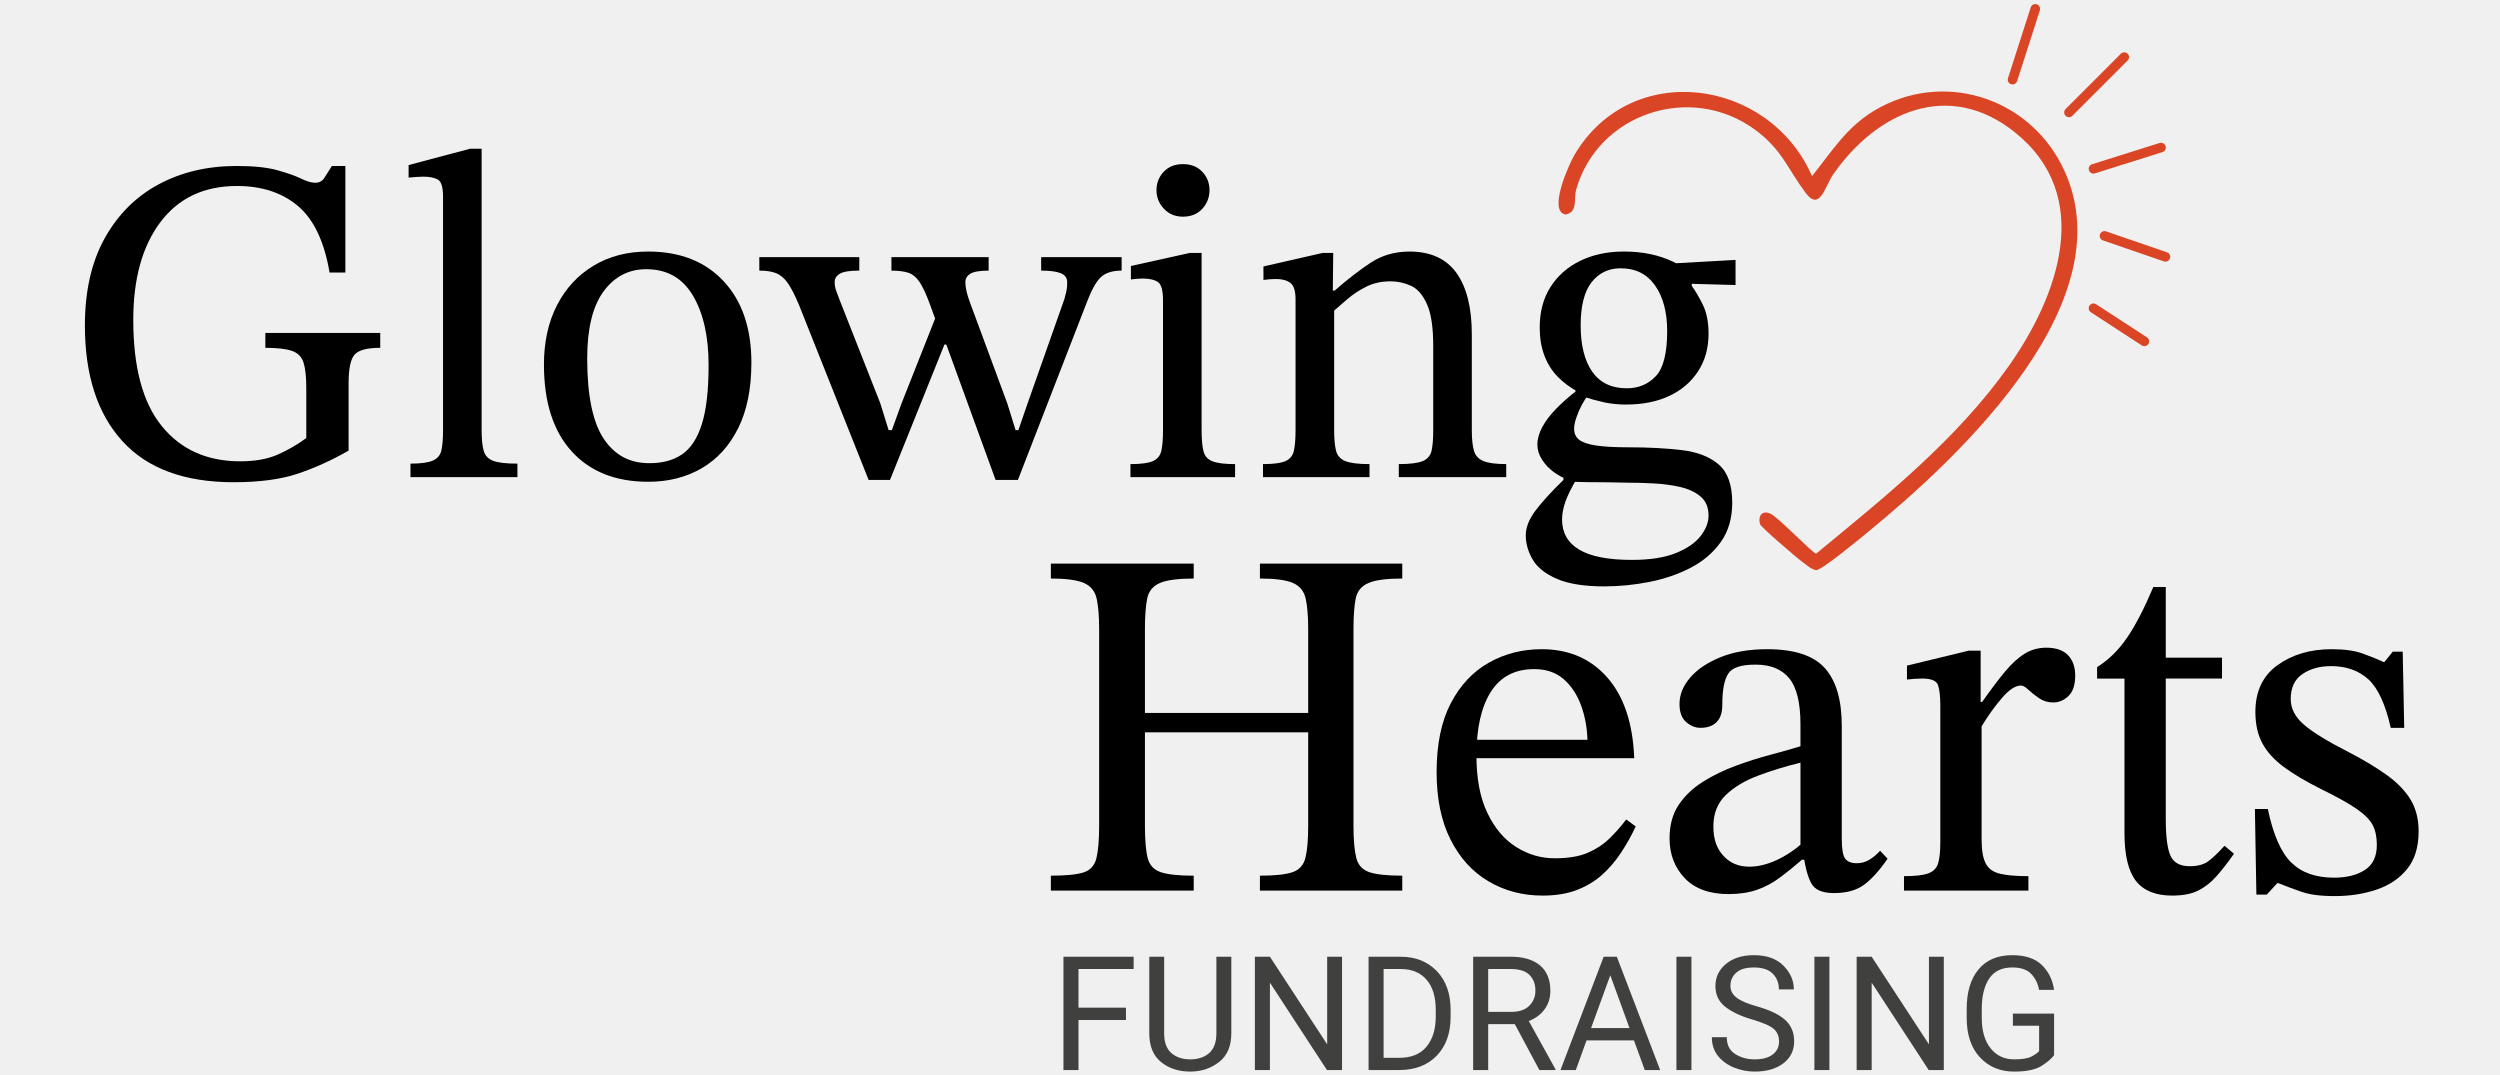
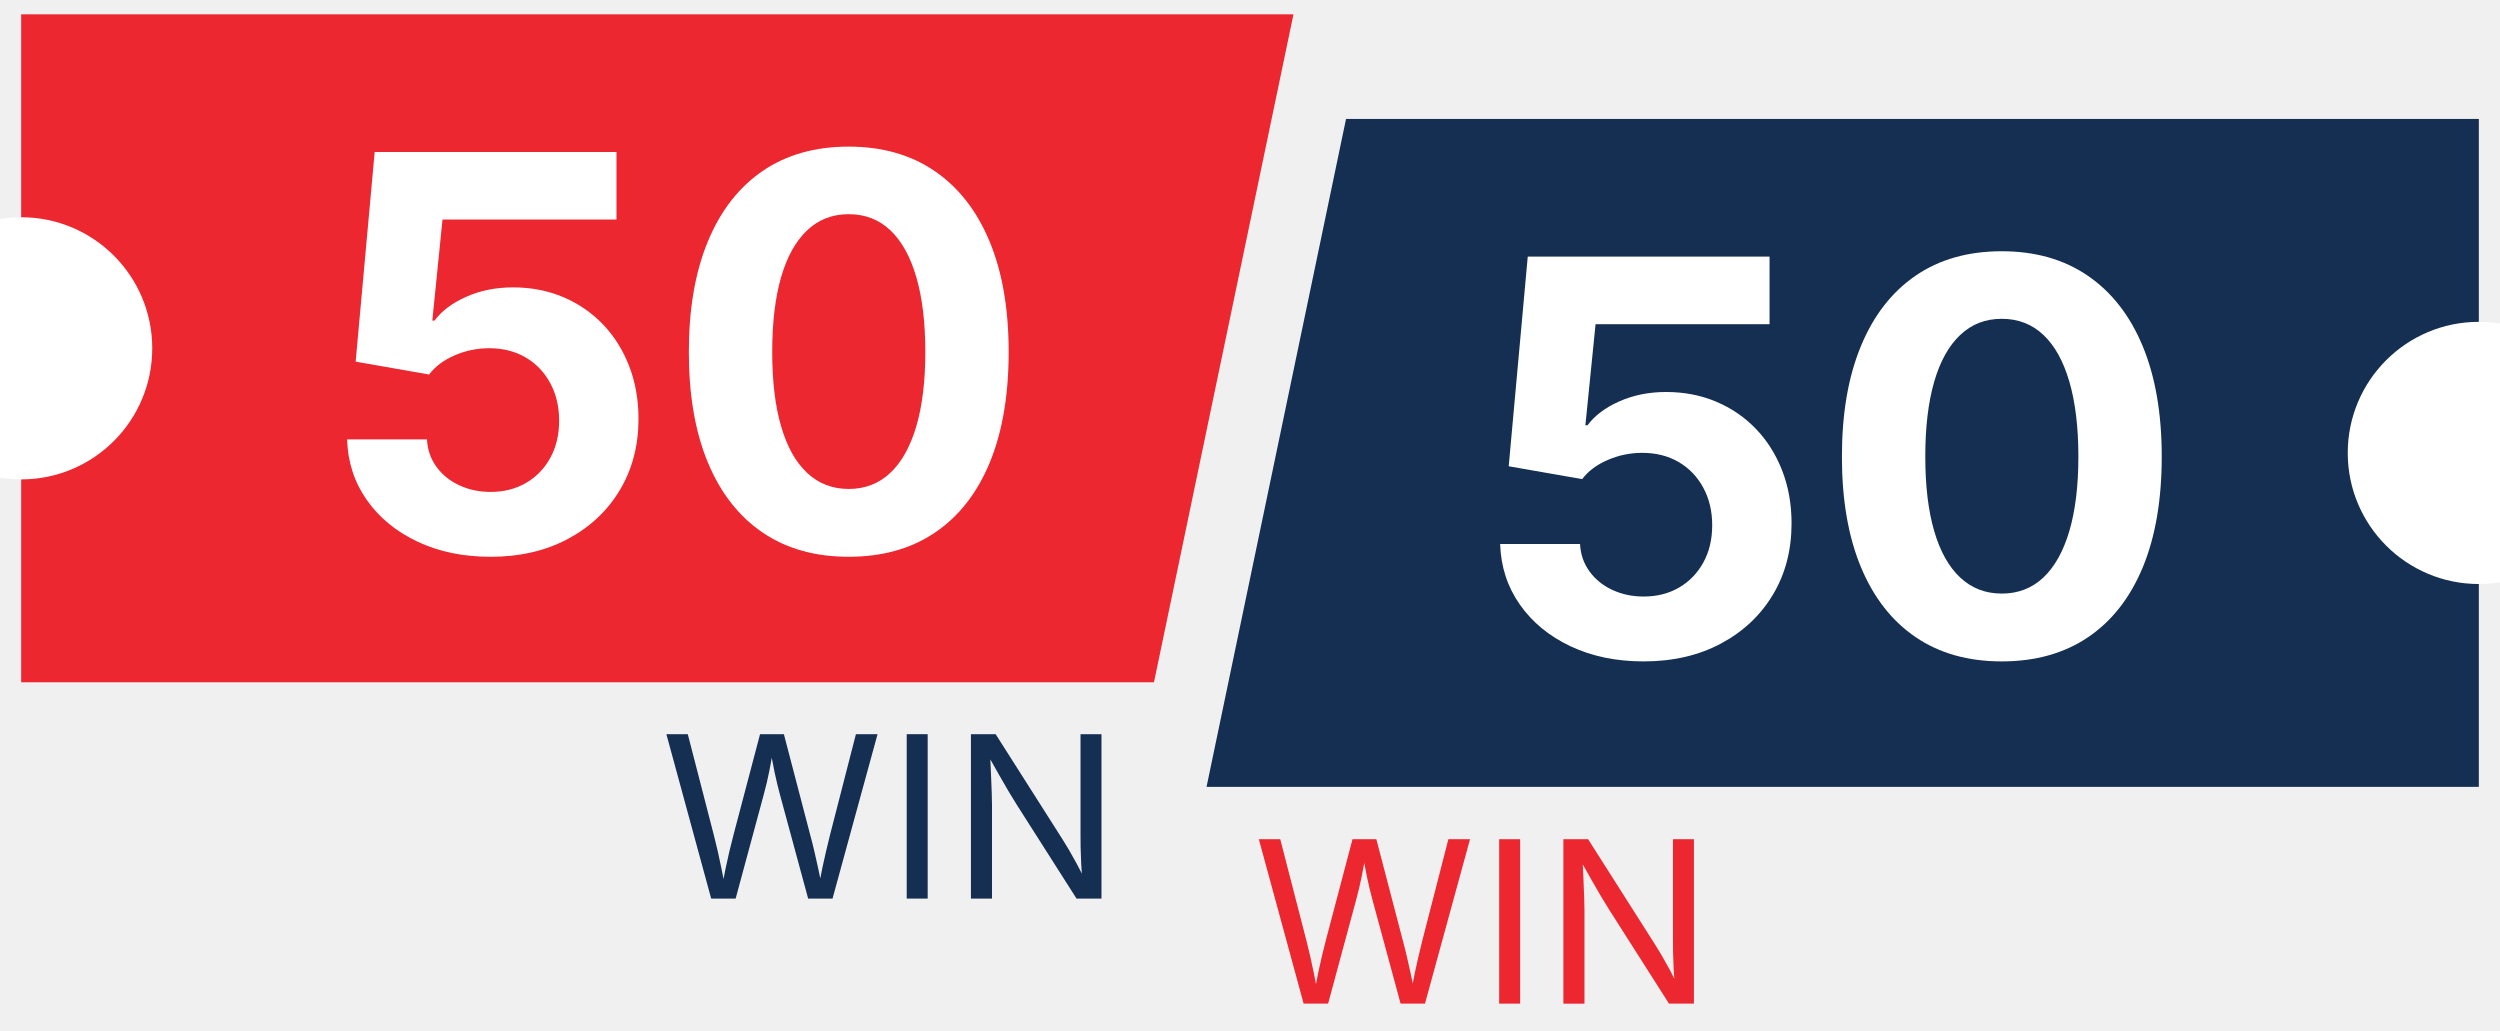
- <svg xmlns="http://www.w3.org/2000/svg" id="Layer_1" version="1.1" viewBox="0 0 1639.9 704.53">
+ <svg xmlns="http://www.w3.org/2000/svg" id="Layer_1" version="1.1" viewBox="0 0 1664 686">
  <defs>
    <style>
      .st0 {
-         fill: #40403f;
-         font-family: Roboto-Regular, Roboto;
-         font-size: 104.54px;
+         fill: #606161;
      }

-       .st0, .st1 {
-         isolation: isolate;
+       .st1 {
+         fill: #094448;
      }

      .st2 {
-         fill: #da4526;
+         fill: #e35d32;
+       }
+ 
+       .st3 {
+         fill: #ec272f;
+       }
+ 
+       .st4 {
+         fill: #0b454b;
+       }
+ 
+       .st5 {
+         fill: #fff;
+       }
+ 
+       .st6 {
+         fill: #152f52;
+       }
+ 
+       .st7 {
+         display: none;
      }
    </style>
  </defs>
-   <g>
-     <path d="M153.32,316.33c-32.34,0-56.7-9-73.07-27s-24.56-43.27-24.56-75.81c0-22.58,4.32-41.64,12.97-57.2,8.64-15.56,20.44-27.35,35.39-35.39,14.95-8.03,31.98-12.05,51.1-12.05,11.18,0,20.08.92,26.7,2.75,6.61,1.83,11.79,3.66,15.56,5.49,3.76,1.83,6.86,2.75,9.31,2.75,2.64,0,4.62-1.02,5.95-3.05,1.32-2.03,3-4.68,5.03-7.93h8.85v69.86h-10.37c-3.46-20.34-10.37-34.88-20.75-43.63-10.37-8.74-23.7-13.12-39.97-13.12-21.56,0-38.29,7.88-50.19,23.64s-17.85,37.17-17.85,64.22c0,31.12,6.25,54.36,18.76,69.71,12.51,15.36,29.64,23.03,51.41,23.03,9.56,0,17.64-1.42,24.25-4.27,6.61-2.85,12.97-6.51,19.07-10.98v-32.95c0-7.32-.61-12.86-1.83-16.63-1.22-3.76-3.77-6.3-7.63-7.63-3.87-1.32-9.66-1.98-17.39-1.98v-9.76h75.36v9.76c-8.54,0-14.14,1.48-16.78,4.42-2.65,2.95-3.97,9.21-3.97,18.76v44.24c-10.98,6.31-22.07,11.34-33.25,15.1-11.19,3.76-25.22,5.64-42.1,5.64h0Z" />
-     <path d="M339.43,312.97h-70.17v-8.85c6.71,0,11.59-.66,14.64-1.98,3.05-1.32,4.93-3.56,5.64-6.71.71-3.15,1.07-7.57,1.07-13.27v-153.15c0-6.3-1.17-10.07-3.51-11.29-2.34-1.22-5.44-1.83-9.31-1.83-2.65,0-5.9.21-9.76.61v-8.24l40.27-10.68h7.63v184.58c0,5.9.46,10.43,1.37,13.58.92,3.16,3,5.34,6.25,6.56s8.54,1.83,15.86,1.83v8.85h.02Z" />
-     <path d="M425.15,316.02c-21.36,0-38.09-6.66-50.19-19.98s-18.15-32.29-18.15-56.9c0-14.84,2.85-27.81,8.54-38.9,5.69-11.08,13.68-19.73,23.95-25.93s22.22-9.31,35.85-9.31c20.95,0,37.47,6.51,49.58,19.53,12.1,13.02,18.15,30.81,18.15,53.39,0,17.08-2.9,31.42-8.69,43.02-5.8,11.59-13.78,20.34-23.95,26.24s-21.87,8.85-35.08,8.85h0ZM426.37,303.82c8.34,0,15.35-1.93,21.05-5.8,5.69-3.86,10.02-10.47,12.97-19.83,2.95-9.35,4.42-22.27,4.42-38.75,0-18.71-3.41-33.86-10.22-45.46-6.82-11.59-17.04-17.39-30.66-17.39-11.59,0-20.95,4.88-28.07,14.64-7.12,9.76-10.68,24.41-10.68,43.93,0,24.21,3.61,41.75,10.83,52.63,7.22,10.88,17.34,16.22,30.36,16.02h0Z" />
-     <path d="M583.8,314.8h-14.03l-45.76-115.02c-2.65-6.3-5.09-11.03-7.32-14.19-2.24-3.15-4.78-5.29-7.63-6.41-2.85-1.12-6.51-1.68-10.98-1.68v-8.85h65.59v8.85c-6.1,0-10.33.66-12.66,1.98-2.34,1.33-3.51,3.2-3.51,5.64,0,2.04.35,3.97,1.07,5.8.71,1.83,1.47,3.87,2.29,6.1l26.54,67.42,5.49,17.7h2.14l6.41-17.7,23.19-58.58,10.07,20.14h-5.19l-35.69,88.78-.02.02ZM667.7,314.8h-14.64l-33.86-93.05-4.27-8.54-4.88-13.42c-2.44-6.71-4.73-11.64-6.86-14.8-2.14-3.15-4.63-5.19-7.47-6.1-2.85-.92-6.51-1.37-10.98-1.37v-8.85h63.76v8.85c-5.7,0-9.66.66-11.9,1.98-2.24,1.33-3.36,3.2-3.36,5.64,0,1.83.25,3.81.76,5.95s1.17,4.32,1.98,6.56l24.71,66.81,5.49,17.7h1.83l6.1-17.7,24.1-68.34c.2-.81.56-2.18,1.07-4.12.51-1.93.76-4.22.76-6.86,0-2.85-1.43-4.83-4.27-5.95-2.85-1.12-7.12-1.68-12.81-1.68v-8.85h52.78v8.85c-5.9,0-10.37,1.37-13.42,4.12s-6.1,8.08-9.15,16.02l-45.46,117.15h-.01Z" />
-     <path d="M810.17,312.97h-68.64v-8.54c6.91,0,11.85-.66,14.8-1.98s4.78-3.61,5.49-6.86c.71-3.25,1.07-7.73,1.07-13.42v-85.12c0-6.51-1.12-10.53-3.36-12.05-2.24-1.53-5.6-2.29-10.07-2.29-2.04,0-4.58.21-7.63.61v-8.85l38.44-8.54h7.93v116.24c0,5.9.41,10.48,1.22,13.73.81,3.26,2.79,5.49,5.95,6.71,3.15,1.22,8.08,1.83,14.8,1.83v8.54h0ZM776,142.13c-5.09,0-9.26-1.73-12.51-5.19-3.26-3.46-4.88-7.52-4.88-12.2s1.57-8.69,4.73-12.05c3.15-3.36,7.37-5.03,12.66-5.03s9.51,1.68,12.66,5.03c3.15,3.36,4.73,7.37,4.73,12.05s-1.58,8.75-4.73,12.2c-3.16,3.46-7.37,5.19-12.66,5.19h0Z" />
-     <path d="M898.34,312.97h-69.87v-8.54c6.91,0,11.85-.66,14.8-1.98s4.78-3.61,5.49-6.86c.71-3.25,1.07-7.73,1.07-13.42v-85.73c0-5.49-1.12-9.1-3.36-10.83s-5.39-2.59-9.46-2.59c-2.65,0-5.39.21-8.24.61v-8.85l38.75-8.85h7.02l-.31,28.07.92,6.41v81.76c0,5.7.4,10.17,1.22,13.42.81,3.26,2.85,5.54,6.1,6.86,3.25,1.33,8.54,1.98,15.87,1.98v8.54ZM988.04,312.97h-70.48v-8.54c7.32,0,12.56-.66,15.71-1.98,3.15-1.32,5.08-3.61,5.8-6.86.71-3.25,1.07-7.73,1.07-13.42v-55.22c0-12.2-1.37-21.36-4.12-27.46s-6.25-10.12-10.53-12.05c-4.27-1.93-8.75-2.9-13.42-2.9-5.9,0-11.19,1.17-15.86,3.51-4.68,2.34-8.9,5.14-12.66,8.39-3.77,3.26-7.27,6.31-10.53,9.15l-2.14-14.95h4.58c8.34-7.32,16.22-13.42,23.64-18.31,7.42-4.88,15.91-7.32,25.47-7.32,13.83,0,24.1,4.68,30.81,14.03,6.71,9.36,10.07,22.78,10.07,40.27v62.85c0,5.7.46,10.17,1.37,13.42.92,3.26,3,5.54,6.25,6.86,3.25,1.33,8.24,1.98,14.95,1.98v8.54h.02Z" />
-     <path d="M1052.72,384.67c-13.22,0-23.64-1.63-31.27-4.88-7.63-3.26-12.97-7.47-16.02-12.66s-4.58-10.53-4.58-16.02c0-5.09,2.08-10.43,6.25-16.02,4.17-5.6,10.32-12.36,18.46-20.29v-3.36l9.15,1.83c-3.87,6.51-6.51,11.85-7.93,16.02-1.42,4.17-2.14,7.98-2.14,11.44,0,8.74,3.76,15.35,11.29,19.83,7.52,4.47,19.01,6.71,34.47,6.71,12,0,21.71-1.53,29.14-4.58,7.42-3.05,12.81-6.82,16.17-11.29,3.36-4.48,5.03-8.85,5.03-13.12,0-5.49-1.78-9.72-5.34-12.66-3.56-2.95-8.08-5.03-13.58-6.25-5.49-1.22-11.29-1.98-17.39-2.29s-11.7-.46-16.78-.46c-9.15-.21-16.07-.31-20.75-.31s-8.04-.05-10.07-.15c-2.04-.1-3.87-.15-5.49-.15l-3.05-1.53c-3.05-1.02-6.1-2.64-9.15-4.88s-5.6-4.93-7.63-8.08c-2.04-3.15-3.05-6.45-3.05-9.92,0-3.66,1.07-7.47,3.2-11.44,2.14-3.97,5.13-7.93,9-11.9,3.86-3.97,8.13-7.78,12.81-11.44v-2.75l7.93,5.8c-1.02,1.02-2.24,2.85-3.66,5.49-1.43,2.65-2.65,5.44-3.66,8.39-1.02,2.95-1.53,5.44-1.53,7.47,0,3.05,1.07,5.44,3.2,7.17,2.14,1.73,5.8,3,10.98,3.81,5.19.82,12.46,1.22,21.81,1.22,12.81,0,24.35.61,34.63,1.83,10.27,1.22,18.35,4.38,24.25,9.46,5.9,5.09,8.85,13.42,8.85,25.02,0,10.17-2.49,18.76-7.47,25.78-4.99,7.02-11.59,12.66-19.83,16.93s-17.29,7.37-27.15,9.3c-9.87,1.93-19.58,2.9-29.14,2.9l.04.03ZM1066.75,265.38c-5.29,0-10.22-.51-14.8-1.53-4.58-1.02-9-2.24-13.27-3.66l-3.36-3.05c-5.29-2.85-9.82-6.2-13.58-10.07-3.77-3.86-6.67-8.49-8.7-13.88-2.04-5.39-3.05-11.54-3.05-18.46,0-10.17,2.34-18.96,7.02-26.39,4.68-7.42,11.18-13.17,19.53-17.24,8.34-4.07,17.9-6.1,28.68-6.1,6.1,0,11.85.56,17.24,1.68s10.42,2.8,15.1,5.03c4.68,2.24,8.74,4.88,12.2,7.93v7.93c2.24,3.05,4.62,7.12,7.17,12.2,2.54,5.09,3.81,11.49,3.81,19.22,0,9.36-2.29,17.54-6.86,24.56s-10.88,12.41-18.92,16.17c-8.04,3.77-17.44,5.64-28.22,5.64v.02ZM1067.06,254.7c7.73,0,14.08-2.64,19.07-7.93,4.98-5.29,7.47-15.15,7.47-29.59,0-12.4-2.65-22.37-7.93-29.9-5.29-7.52-12.81-11.29-22.58-11.29-7.93,0-14.29,3.05-19.07,9.15-4.78,6.1-7.17,15.56-7.17,28.37s2.54,23.14,7.63,30.36c5.08,7.22,12.61,10.83,22.58,10.83h0ZM1138.45,170.5v16.47l-32.95-.92-10.68-13.12,43.63-2.44h0Z" />
+   <g class="st7">
+     <g>
+       <path class="st4" d="M-3721.68,302.85c1.48,3.98,3.53,7.83,6.16,11.52,2.63,3.7,5.91,7.04,9.86,10.03s8.71,5.34,14.3,7.04c5.58,1.71,12.16,2.56,19.72,2.56,15.28,0,27.15-4.23,35.61-12.7,8.46-8.46,12.61-19.45,12.45-32.97-.17-12.94-4.23-23.12-12.2-30.52-7.97-7.4-18.85-11.1-32.66-11.1-8.87,0-16.51,1.35-22.92,4.05-6.41,2.7-11.63,5.84-15.65,9.39-4.03,3.56-6.86,6.83-8.5,9.82l-60.88-19.21,28.84-150.24h182.88v55.49h-121.02l-10.11,53.14c.82-.99,3.41-2.56,7.76-4.7,4.35-2.13,10.11-4.09,17.25-5.87,7.15-1.78,15.24-2.67,24.28-2.67,16.1,0,31.55,3.06,46.34,9.18,14.79,6.12,26.95,15.72,36.48,28.81,9.53,13.09,14.3,30.02,14.3,50.79s-5.14,38.88-15.4,54.31c-10.27,15.44-24.36,27.35-42.27,35.75-17.91,8.39-38.45,12.59-61.62,12.59-17.58,0-32.99-1.81-46.21-5.44-13.23-3.63-24.52-8.43-33.89-14.4-9.37-5.98-16.97-12.48-22.8-19.53-5.83-7.04-10.23-13.98-13.19-20.81l63.1-24.33Z" />
+       <path class="st4" d="M-3197.37,302.85c1.48,3.98,3.53,7.83,6.16,11.52,2.63,3.7,5.91,7.04,9.86,10.03,3.94,2.99,8.71,5.34,14.3,7.04,5.58,1.71,12.16,2.56,19.72,2.56,15.28,0,27.15-4.23,35.61-12.7,8.46-8.46,12.61-19.45,12.45-32.97-.17-12.94-4.23-23.12-12.2-30.52-7.97-7.4-18.85-11.1-32.66-11.1-8.87,0-16.51,1.35-22.92,4.05-6.41,2.7-11.63,5.84-15.65,9.39-4.03,3.56-6.86,6.83-8.5,9.82l-60.88-19.21,28.84-150.24h182.88v55.49h-121.02l-10.11,53.14c.82-.99,3.41-2.56,7.76-4.7,4.35-2.13,10.11-4.09,17.25-5.87,7.15-1.78,15.24-2.67,24.28-2.67,16.1,0,31.55,3.06,46.34,9.18,14.79,6.12,26.95,15.72,36.48,28.81,9.53,13.09,14.29,30.02,14.29,50.79s-5.14,38.88-15.4,54.31c-10.27,15.44-24.36,27.35-42.27,35.75-17.91,8.39-38.45,12.59-61.62,12.59-17.58,0-32.99-1.81-46.21-5.44-13.23-3.63-24.52-8.43-33.89-14.4-9.37-5.98-16.97-12.48-22.8-19.53-5.83-7.04-10.23-13.98-13.19-20.81l63.1-24.33Z" />
+       <path class="st4" d="M-2997.32,244.15c0-24.04,3.2-45.04,9.59-63,6.39-17.96,15.13-32.92,26.23-44.87,11.09-11.95,23.73-20.89,37.91-26.84,14.18-5.94,29.05-8.91,44.63-8.91s30.45,2.97,44.63,8.91c14.18,5.94,26.78,14.89,37.8,26.84,11.02,11.95,19.69,26.91,26.01,44.87,6.32,17.96,9.48,38.97,9.48,63,0,25.58-3.16,47.46-9.48,65.63-6.32,18.17-14.99,32.95-26.01,44.34-11.02,11.39-23.62,19.78-37.8,25.16-14.18,5.38-29.06,8.07-44.63,8.07s-30.45-2.69-44.63-8.07c-14.18-5.38-26.82-13.77-37.91-25.16-11.09-11.39-19.83-26.17-26.23-44.34-6.39-18.17-9.59-40.05-9.59-65.63ZM-2931.2,244.15c0,19.99,2.13,36.48,6.39,49.48,4.26,13,10.28,22.68,18.07,29.04,7.79,6.36,17.04,9.54,27.77,9.54s19.95-3.18,27.66-9.54c7.71-6.36,13.66-16.07,17.85-29.14,4.19-13.07,6.28-29.53,6.28-49.38,0-18.73-2.09-34.66-6.28-47.8-4.19-13.14-10.14-23.2-17.85-30.19-7.71-6.99-16.94-10.48-27.66-10.48s-19.98,3.5-27.77,10.48c-7.79,6.99-13.81,17.05-18.07,30.19-4.26,13.14-6.39,29.07-6.39,47.8Z" />
+       <g>
+         <polygon class="st1" points="-3494.92 387.35 -3417.48 387.35 -3417.04 387.35 -3417.04 358.05 -3494.92 358.05 -3494.92 387.35" />
+         <path class="st1" d="M-3480.68,339.95v9.91h51.18v-34.91c0-2.59-.89-4.74-2.23-6.9l-39.61-48.7-.45-.43c-.45,0-.89.43-2.23,1.29l-9.79,7.33c-1.34.86-2.23,2.15-2.23,3.45,0,.43,0,1.29.45,1.72l14.69,17.24c1.78,1.72,1.34,4.31-.45,6.03-1.78,1.72-4.45,1.29-6.23-.43l-26.26-29.31c-.45-.86-.89-2.15-.89-3.02v-56.02c0-4.31-4.01-8.19-8.46-8.19s-8.46,3.88-8.46,8.19v68.95c0,.86.45,2.15.89,3.02l35.61,47.41c2.67,3.88,4.45,8.62,4.45,13.36Z" />
+         <rect class="st1" x="-3389.67" y="358.05" width="77.44" height="29.31" />
+         <path class="st1" d="M-3293.98,199.03c-4.45,0-8.46,3.88-8.46,8.19v56.02c0,1.29,0,2.15-.89,3.02l-26.26,29.31c-1.78,1.72-4.45,2.15-6.23.43s-2.23-4.31-.45-6.03l14.69-17.24c.45-.43.45-1.29.45-1.72-.45-1.29-1.34-2.59-2.23-3.45l-9.79-7.33c-1.34-.86-1.78-1.29-2.23-1.29l-40.06,49.13c-1.34,2.15-2.23,4.31-2.23,6.9v34.91h51.18v-9.91c0-4.74,1.33-9.48,4.01-13.36l36.05-47.84c.45-.43.89-1.72.89-2.59h0v-68.95c0-4.31-4.01-8.19-8.46-8.19Z" />
+       </g>
+       <path class="st2" d="M-3403.37,140.27c6.5-7.5,12.32-14.97,19.15-21.61,8.75-8.51,19.09-14.2,31.16-16.87,27.27-6.02,50.07,10.9,52.22,38.5,1.28,16.44-3.88,31.14-12.29,45.01-11.24,18.52-25.32,35.11-38.37,52.39-16.97,22.48-34.17,44.8-51.25,67.16-1.87.16-2.41-1.29-3.17-2.29-26.49-34.8-53.06-69.55-79.37-104.48-10.16-13.48-18.26-27.99-20.53-44.93-1.27-9.47-.26-18.68,3.33-27.55,8.04-19.85,27.94-29.04,50.34-23.44,13.73,3.44,24.83,10.8,33.96,21.13,4.83,5.46,9.58,10.98,14.82,16.98Z" />
+     </g>
+   </g>
+   <g class="st7">
+     <path class="st0" d="M426.31,566.96v-72.03h43.89v8.12h-34.71v23.49h32.34v8.12h-32.34v24.17h35.14v8.12h-44.33Z" />
+     <path class="st0" d="M507.67,566.96l-26.49-72.03h9.67l15.23,42.73c.87,2.45,1.96,5.72,3.26,9.81,1.3,4.09,2.83,9.14,4.57,15.13h-1.79c1.74-6.16,3.25-11.24,4.54-15.25,1.29-4.01,2.35-7.24,3.19-9.69l14.84-42.73h9.77l-26.2,72.03h-10.59Z" />
+     <path class="st0" d="M557.22,566.96v-72.03h43.89v8.12h-34.71v23.49h32.34v8.12h-32.34v24.17h35.14v8.12h-44.33Z" />
+     <path class="st0" d="M618.27,566.96v-72.03h24.65c5.61,0,10.22.96,13.85,2.88,3.62,1.92,6.32,4.55,8.07,7.9,1.76,3.35,2.63,7.17,2.63,11.46s-.88,8.07-2.63,11.36c-1.76,3.29-4.44,5.86-8.05,7.71-3.61,1.85-8.22,2.78-13.83,2.78h-19.58v-8.17h19.14c3.8,0,6.86-.56,9.16-1.67,2.3-1.11,3.99-2.69,5.05-4.74,1.06-2.05,1.6-4.47,1.6-7.28s-.53-5.36-1.6-7.47c-1.06-2.11-2.76-3.75-5.08-4.93-2.32-1.18-5.4-1.76-9.23-1.76h-14.99v63.95h-9.18ZM659.65,566.96l-17.4-32.44h10.34l17.69,32.44h-10.63Z" />
+     <path class="st0" d="M701.46,566.96v-29.49l-26.49-42.54h10.63l14.26,23.25c1.61,2.61,3.04,5.1,4.28,7.47,1.24,2.37,2.52,5.36,3.84,8.97h-3.67c1.32-3.67,2.61-6.71,3.87-9.11,1.26-2.4,2.64-4.84,4.16-7.32l14.21-23.25h10.59l-26.49,42.54v29.49h-9.18Z" />
+     <path class="st0" d="M775.76,567.93c-6.16,0-11.64-1.49-16.46-4.47-4.82-2.98-8.61-7.23-11.38-12.76-2.77-5.53-4.16-12.09-4.16-19.7s1.38-14.22,4.16-19.75c2.77-5.53,6.57-9.79,11.38-12.79,4.82-3,10.3-4.5,16.46-4.5s11.63,1.5,16.44,4.5c4.8,3,8.58,7.26,11.34,12.79,2.75,5.53,4.13,12.11,4.13,19.75s-1.38,14.17-4.13,19.7c-2.76,5.53-6.53,9.78-11.34,12.76-4.8,2.98-10.28,4.47-16.44,4.47ZM775.76,559.42c4.29,0,8.16-1.09,11.63-3.26,3.46-2.18,6.22-5.38,8.27-9.62,2.05-4.24,3.07-9.42,3.07-15.54s-1.02-11.4-3.07-15.64c-2.05-4.24-4.8-7.44-8.27-9.62-3.46-2.17-7.34-3.26-11.63-3.26s-8.22,1.1-11.7,3.29c-3.48,2.19-6.24,5.41-8.29,9.64-2.05,4.24-3.07,9.43-3.07,15.59s1.02,11.3,3.07,15.52c2.05,4.22,4.81,7.43,8.29,9.62,3.48,2.19,7.38,3.29,11.7,3.29Z" />
+     <path class="st0" d="M823.81,566.96v-72.03h10.83l29.29,46.07c.77,1.19,1.71,2.72,2.8,4.59,1.09,1.87,2.28,3.98,3.55,6.33,1.27,2.35,2.52,4.87,3.75,7.54h-1.3c-.29-2.77-.5-5.42-.63-7.95-.13-2.53-.21-4.86-.24-6.99-.03-2.13-.05-3.93-.05-5.41v-44.18h9.18v72.03h-10.92l-26.1-40.99c-1.19-1.9-2.39-3.86-3.6-5.87-1.21-2.01-2.59-4.4-4.13-7.15-1.55-2.76-3.46-6.16-5.75-10.22h1.69c.16,3.58.31,6.88.43,9.91.13,3.03.23,5.67.31,7.93.08,2.26.12,4.03.12,5.32v41.09h-9.23Z" />
+     <path class="st0" d="M899.95,566.96v-72.03h43.89v8.12h-34.71v23.49h32.34v8.12h-32.34v24.17h35.14v8.12h-44.33Z" />
+     <path class="st0" d="M1002.28,566.96l-19.63-72.03h9.38l11.41,44.18c.61,2.35,1.19,4.75,1.74,7.18.55,2.43,1.08,4.9,1.59,7.4.52,2.5,1,5.07,1.45,7.71h-1.11c.48-2.64.98-5.21,1.5-7.71.51-2.5,1.06-4.96,1.64-7.4.58-2.43,1.18-4.83,1.79-7.18l11.65-44.18h10.44l11.55,44.18c.64,2.35,1.25,4.75,1.81,7.18.56,2.43,1.12,4.9,1.67,7.4.55,2.5,1.06,5.07,1.55,7.71h-1.26c.48-2.64.98-5.21,1.5-7.71.51-2.5,1.06-4.96,1.64-7.4.58-2.43,1.16-4.83,1.74-7.18l11.36-44.18h9.47l-19.72,72.03h-10.68l-12.38-45.63c-.81-2.96-1.58-6.2-2.32-9.69-.74-3.5-1.47-7.53-2.18-12.11h1.93c-.71,4.32-1.4,8.18-2.08,11.58-.68,3.4-1.48,6.81-2.42,10.22l-12.33,45.63h-10.73Z" />
+     <path class="st0" d="M1097.13,494.94v72.03h-9.18v-72.03h9.18Z" />
+     <path class="st0" d="M1116.08,566.96v-72.03h10.83l29.29,46.07c.77,1.19,1.71,2.72,2.8,4.59,1.09,1.87,2.28,3.98,3.55,6.33,1.27,2.35,2.52,4.87,3.75,7.54h-1.3c-.29-2.77-.5-5.42-.63-7.95-.13-2.53-.21-4.86-.24-6.99-.03-2.13-.05-3.93-.05-5.41v-44.18h9.18v72.03h-10.92l-26.1-40.99c-1.19-1.9-2.39-3.86-3.6-5.87-1.21-2.01-2.59-4.4-4.13-7.15-1.55-2.76-3.46-6.16-5.75-10.22h1.69c.16,3.58.31,6.88.43,9.91.13,3.03.23,5.67.31,7.93.08,2.26.12,4.03.12,5.32v41.09h-9.23Z" />
+     <path class="st0" d="M1215.27,568.22c-5.19,0-9.69-.84-13.51-2.51-3.82-1.67-6.81-4.02-8.97-7.03-2.16-3.01-3.38-6.53-3.67-10.56h9.43c.26,2.71,1.18,4.94,2.76,6.7,1.58,1.76,3.6,3.06,6.07,3.92,2.47.85,5.1,1.28,7.9,1.28,3.25,0,6.18-.53,8.77-1.6,2.59-1.06,4.65-2.56,6.16-4.5,1.51-1.93,2.27-4.17,2.27-6.72,0-2.32-.65-4.21-1.96-5.66-1.31-1.45-3.04-2.64-5.2-3.58-2.16-.93-4.53-1.76-7.11-2.46l-8.7-2.47c-5.8-1.64-10.31-4-13.54-7.06-3.22-3.06-4.83-6.98-4.83-11.75,0-4.06,1.09-7.61,3.29-10.66,2.19-3.05,5.16-5.41,8.89-7.08,3.74-1.67,7.93-2.51,12.57-2.51s8.93.84,12.57,2.51c3.64,1.68,6.52,3.96,8.63,6.84,2.11,2.88,3.23,6.15,3.36,9.79h-8.99c-.42-3.51-2.1-6.23-5.03-8.15-2.93-1.92-6.54-2.88-10.83-2.88-3.09,0-5.81.51-8.15,1.52-2.34,1.02-4.15,2.4-5.44,4.16-1.29,1.76-1.93,3.76-1.93,6.02,0,2.51.78,4.54,2.34,6.07,1.56,1.53,3.42,2.72,5.56,3.58,2.14.85,4.08,1.52,5.82,2.01l7.2,1.98c1.93.52,4.07,1.23,6.41,2.13,2.34.9,4.57,2.1,6.69,3.6,2.13,1.5,3.88,3.4,5.25,5.7,1.37,2.3,2.05,5.13,2.05,8.48,0,3.93-1.02,7.48-3.07,10.63-2.05,3.16-5.02,5.66-8.92,7.49-3.9,1.84-8.62,2.75-14.16,2.75Z" />
  </g>
  <g>
-     <path d="M783.02,584.2h-93.7v-9.79c9.79,0,16.92-.7,21.39-2.12,4.46-1.41,7.29-4.51,8.49-9.31,1.19-4.79,1.8-11.97,1.8-21.55v-128.64c0-8.49-.55-15.18-1.63-20.08-1.09-4.9-3.87-8.33-8.33-10.28-4.46-1.96-11.7-2.94-21.71-2.94v-9.79h93.7v9.79c-10.23,0-17.63.98-22.2,2.94s-7.35,5.39-8.33,10.28-1.47,11.59-1.47,20.08v54.85h107.09v-54.85c0-8.49-.55-15.18-1.63-20.08-1.09-4.9-3.87-8.33-8.33-10.28-4.46-1.96-11.7-2.94-21.71-2.94v-9.79h93.38v9.79c-10.23,0-17.63.98-22.2,2.94s-7.35,5.34-8.33,10.12c-.98,4.79-1.47,11.54-1.47,20.24v128.64c0,9.36.6,16.44,1.8,21.22,1.19,4.79,4.08,7.95,8.65,9.47,4.57,1.53,11.75,2.29,21.55,2.29v9.79h-93.38v-9.79c9.79,0,16.92-.76,21.39-2.29,4.46-1.52,7.29-4.68,8.49-9.47,1.19-4.79,1.79-11.86,1.79-21.22v-61.05h-107.09v61.05c0,9.58.6,16.71,1.8,21.39,1.19,4.68,4.08,7.79,8.65,9.31,4.57,1.53,11.75,2.29,21.55,2.29v9.79h-.01Z" />
-     <path d="M1011.9,587.47c-13.06,0-24.87-3.1-35.42-9.3-10.56-6.2-18.89-15.35-24.98-27.43-6.1-12.08-9.14-26.82-9.14-44.24,0-18.28,3.1-33.35,9.31-45.22,6.2-11.86,14.53-20.73,24.98-26.61,10.45-5.88,21.98-8.82,34.61-8.82,17.84,0,32.21,6.2,43.1,18.61,10.88,12.41,16.76,30.04,17.63,52.89h-106.11l-.33-12.08h75.75c-.22-8.05-1.63-15.62-4.24-22.69s-6.42-12.78-11.43-17.14c-5.01-4.35-11.43-6.53-19.26-6.53-12.63,0-22.09,4.95-28.41,14.86-6.32,9.91-9.47,23.89-9.47,41.96,0,15.02,2.39,27.54,7.18,37.55s11.1,17.47,18.94,22.37,16.21,7.35,25.14,7.35,16.16-1.19,21.71-3.59c5.55-2.39,10.28-5.5,14.2-9.31,3.92-3.81,7.62-8,11.1-12.57l6.2,4.57c-2.83,6.1-6.1,11.92-9.79,17.47-3.7,5.55-7.89,10.4-12.57,14.53-4.68,4.14-10.18,7.4-16.49,9.79-6.32,2.39-13.71,3.59-22.2,3.59h0Z" />
-     <path d="M1134.01,586.49c-12.63,0-22.26-3.48-28.89-10.45-6.64-6.96-9.96-15.67-9.96-26.12,0-8.7,2.01-16.05,6.04-22.04,4.03-5.98,9.36-11.04,16-15.18,6.64-4.13,13.82-7.62,21.55-10.45,7.72-2.83,15.29-5.22,22.69-7.18,7.4-1.96,13.93-3.81,19.59-5.55v-14.37c0-14.15-2.45-24.21-7.35-30.2-4.9-5.98-12.24-8.98-22.04-8.98s-15.34,1.96-17.96,5.88-3.92,10.77-3.92,20.57c0,5.01-1.25,8.76-3.75,11.26s-6.04,3.75-10.61,3.75c-3.26,0-6.37-1.25-9.3-3.75-2.94-2.5-4.41-6.47-4.41-11.92,0-6.09,2.34-11.86,7.02-17.3s11.31-9.9,19.92-13.39c8.6-3.48,18.77-5.22,30.53-5.22,17.84,0,30.47,4.14,37.87,12.41s11.1,20.9,11.1,37.87v74.11c0,6.75.76,11.1,2.29,13.06,1.52,1.96,4.03,2.94,7.51,2.94,3.05,0,5.82-.76,8.33-2.29,2.5-1.52,4.84-3.48,7.02-5.88l4.9,5.22c-5.44,7.84-10.61,13.55-15.51,17.14s-11.48,5.39-19.75,5.39c-7.62,0-12.57-2.17-14.86-6.53-2.29-4.35-3.97-10.55-5.06-18.61l-1.96-3.92v-56.48c-9.79,2.4-19.05,5.22-27.75,8.49-8.71,3.26-15.78,7.51-21.22,12.73s-8.16,12.08-8.16,20.57,2.17,14.48,6.53,19.26c4.35,4.79,10.01,7.18,16.98,7.18,5.66,0,11.59-1.41,17.79-4.24,6.2-2.83,12.24-6.86,18.12-12.08l2.61,11.75h-3.92c-5.01,4.36-9.85,8.28-14.53,11.75-4.68,3.48-9.69,6.15-15.02,8-5.34,1.85-11.48,2.78-18.45,2.78v.02Z" />
-     <path d="M1330.56,584.2h-81.62v-9.47c7.18,0,12.46-.6,15.83-1.8,3.37-1.19,5.55-3.37,6.53-6.53.98-3.15,1.47-7.78,1.47-13.88v-89.79c0-5.88-.49-10.29-1.47-13.22s-4.41-4.41-10.29-4.41c-3.26,0-6.64.22-10.12.65v-9.14l40.49-9.79h7.84v33.63h.98c5.66-8.05,10.66-14.69,15.02-19.92,4.35-5.22,8.65-9.14,12.9-11.75,4.24-2.61,8.98-3.92,14.2-3.92,6.31,0,11.04,1.63,14.2,4.9,3.15,3.27,4.73,7.73,4.73,13.39,0,6.1-1.47,10.56-4.41,13.39-2.94,2.83-6.26,4.24-9.96,4.24-3.48,0-6.59-.92-9.31-2.78-2.72-1.85-5.06-3.7-7.02-5.55-1.96-1.85-3.59-2.77-4.9-2.77-3.7,0-7.95,2.83-12.73,8.49-4.79,5.66-9.14,11.75-13.06,18.28v74.44c0,6.75.87,11.87,2.61,15.35s4.84,5.77,9.31,6.86c4.46,1.09,10.72,1.63,18.77,1.63v9.47h.01Z" />
-     <path d="M1459.2,554.82l6.2,5.22c-4.14,5.88-8,10.83-11.59,14.86-3.59,4.03-7.57,7.13-11.92,9.31-4.36,2.17-10.01,3.26-16.98,3.26-10.89,0-18.83-3.21-23.83-9.63-5.01-6.42-7.51-16.92-7.51-31.51v-101.21h-17.96v-7.51c7.62-4.79,14.2-11.26,19.75-19.43,5.55-8.16,11.26-19.21,17.14-33.14h8.16v46.36h36.89v13.71h-36.89v92.07c0,11.54,1.03,19.59,3.1,24.16,2.07,4.57,6.25,6.86,12.57,6.86,5.22,0,9.31-1.09,12.24-3.27,2.94-2.17,6.47-5.55,10.61-10.12h.02Z" />
-     <path d="M1480.1,586.82l-.98-56.16h8.49c3.48,16.76,8.6,28.46,15.34,35.1,6.74,6.64,16.11,9.96,28.08,9.96,8.27,0,15.02-1.68,20.24-5.06,5.22-3.37,7.84-8.87,7.84-16.49,0-5.22-.93-9.58-2.78-13.06s-5.39-7.02-10.61-10.61-12.95-7.89-23.18-12.9c-10.01-5-18.18-9.85-24.49-14.53-6.32-4.68-10.99-9.85-14.04-15.51-3.05-5.66-4.57-12.51-4.57-20.57,0-13.49,4.84-23.72,14.53-30.69,9.68-6.96,21.49-10.45,35.42-10.45,8.27,0,15.02.93,20.24,2.78s9.9,3.75,14.04,5.71h.33l5.55-6.86h6.53l.98,49.95h-8.82c-3.48-15.45-8.38-26.06-14.69-31.83-6.32-5.76-14.48-8.65-24.49-8.65-7.4,0-13.66,1.74-18.77,5.22-5.12,3.48-7.67,8.93-7.67,16.33,0,6.32,2.94,11.97,8.82,16.98s15.67,10.99,29.38,17.96c10.01,5.22,18.39,10.29,25.14,15.18,6.74,4.9,11.86,10.23,15.34,16s5.22,12.68,5.22,20.73c0,10.23-2.5,18.45-7.51,24.65s-11.7,10.72-20.08,13.55-17.47,4.25-27.26,4.25-16.81-.98-22.37-2.94-10.5-3.81-14.86-5.55h-.65l-6.86,7.51h-6.86.03Z" />
+     <polygon class="st3" points="768.08 454.13 14.09 454.13 14.09 9.55 860.93 9.55 768.08 454.13" />
+     <polygon class="st6" points="1649.91 523.76 803.07 523.76 895.92 79.18 1649.91 79.18 1649.91 523.76" />
+     <g>
+       <path class="st5" d="M326.47,370.59c-18.2,0-34.41-3.36-48.62-10.08-14.22-6.72-25.46-15.97-33.72-27.74-8.27-11.78-12.64-25.22-13.11-40.32h53.17c.36,6.9,2.47,13,6.33,18.29,3.86,5.29,8.95,9.4,15.26,12.31,6.3,2.92,13.2,4.37,20.7,4.37,8.92,0,16.8-1.99,23.64-5.98,6.84-3.98,12.22-9.55,16.15-16.68,3.93-7.14,5.89-15.4,5.89-24.8s-1.99-17.75-5.98-25.07c-3.99-7.32-9.46-12.99-16.42-17.04-6.96-4.04-15.02-6.07-24.18-6.07-7.97,0-15.61,1.58-22.93,4.73-7.32,3.15-13,7.4-17.04,12.76l-48.89-8.56,12.67-139.53h160.94v44.96h-115.8l-6.78,67.27h1.43c4.76-6.42,11.8-11.71,21.14-15.88,9.34-4.16,19.72-6.25,31.14-6.25,12.01,0,23.11,2.14,33.28,6.42,10.17,4.28,19,10.32,26.5,18.11,7.49,7.79,13.32,17.04,17.49,27.75,4.16,10.71,6.25,22.42,6.25,35.15,0,17.84-4.13,33.66-12.4,47.46-8.27,13.8-19.81,24.65-34.62,32.56-14.81,7.91-31.97,11.87-51.48,11.87Z" />
+       <path class="st5" d="M564.85,370.59c-22.36,0-41.46-5.38-57.28-16.15-15.82-10.76-27.95-26.29-36.4-46.57-8.45-20.28-12.67-44.81-12.67-73.6s4.22-53.2,12.67-73.6c8.44-20.4,20.58-36.01,36.4-46.84,15.82-10.82,34.91-16.24,57.28-16.24s41.48,5.44,57.36,16.33c15.88,10.88,28.04,26.5,36.49,46.84,8.44,20.34,12.67,44.85,12.67,73.51s-4.19,53.32-12.58,73.6c-8.39,20.28-20.52,35.81-36.4,46.57-15.88,10.77-35.06,16.15-57.54,16.15ZM564.85,325.45c10.94,0,20.19-3.57,27.75-10.71,7.55-7.14,13.32-17.49,17.31-31.05,3.98-13.56,5.98-30.03,5.98-49.42s-1.99-36.1-5.98-49.78c-3.99-13.68-9.75-24.09-17.31-31.22-7.55-7.14-16.8-10.71-27.75-10.71s-20.04,3.6-27.66,10.79c-7.61,7.2-13.38,17.61-17.31,31.22-3.92,13.62-5.89,30.18-5.89,49.69s1.96,35.86,5.89,49.42c3.93,13.56,9.69,23.91,17.31,31.05,7.61,7.14,16.83,10.71,27.66,10.71Z" />
+     </g>
+     <g>
+       <path class="st5" d="M1093.95,440.23c-18.2,0-34.41-3.36-48.62-10.08-14.22-6.72-25.46-15.97-33.72-27.75-8.27-11.78-12.64-25.22-13.11-40.32h53.17c.36,6.9,2.47,13,6.33,18.29,3.86,5.29,8.95,9.4,15.26,12.31,6.3,2.92,13.2,4.37,20.7,4.37,8.92,0,16.8-1.99,23.64-5.98,6.84-3.98,12.22-9.55,16.15-16.68,3.93-7.14,5.89-15.4,5.89-24.8s-1.99-17.75-5.98-25.07c-3.99-7.32-9.46-12.99-16.42-17.04-6.96-4.04-15.02-6.07-24.18-6.07-7.97,0-15.61,1.58-22.93,4.73-7.32,3.15-13,7.4-17.04,12.76l-48.89-8.56,12.67-139.53h160.94v44.96h-115.8l-6.78,67.27h1.43c4.76-6.42,11.8-11.71,21.14-15.88,9.34-4.16,19.72-6.25,31.14-6.25,12.01,0,23.11,2.14,33.28,6.42,10.17,4.28,19,10.32,26.5,18.11,7.49,7.79,13.32,17.04,17.49,27.75,4.16,10.71,6.25,22.42,6.25,35.15,0,17.84-4.13,33.66-12.4,47.46-8.27,13.8-19.81,24.65-34.62,32.56-14.81,7.91-31.97,11.87-51.48,11.87Z" />
+       <path class="st5" d="M1332.33,440.23c-22.36,0-41.46-5.38-57.28-16.15-15.82-10.76-27.95-26.29-36.4-46.57-8.45-20.28-12.67-44.81-12.67-73.6s4.22-53.2,12.67-73.6c8.44-20.4,20.58-36.01,36.4-46.84,15.82-10.82,34.91-16.24,57.28-16.24s41.48,5.44,57.36,16.33c15.88,10.88,28.04,26.5,36.49,46.84,8.44,20.34,12.67,44.85,12.67,73.51s-4.19,53.32-12.58,73.6c-8.39,20.28-20.52,35.81-36.4,46.57-15.88,10.77-35.06,16.15-57.54,16.15ZM1332.33,395.09c10.94,0,20.19-3.57,27.75-10.71,7.55-7.14,13.32-17.49,17.31-31.05,3.98-13.56,5.98-30.03,5.98-49.42s-1.99-36.1-5.98-49.78c-3.99-13.68-9.75-24.09-17.31-31.22-7.55-7.14-16.8-10.71-27.75-10.71s-20.04,3.6-27.66,10.79c-7.61,7.2-13.38,17.61-17.31,31.22-3.92,13.62-5.89,30.18-5.89,49.69s1.96,35.86,5.89,49.42c3.93,13.56,9.69,23.91,17.31,31.05,7.61,7.14,16.83,10.71,27.66,10.71Z" />
+     </g>
+     <circle class="st5" cx="14.09" cy="231.84" r="87.25" />
+     <circle class="st5" cx="1649.91" cy="301.47" r="87.25" />
+     <g>
+       <path class="st6" d="M473.36,598.1l-29.82-109.43h14.25l17.33,67.13c.93,3.57,1.81,7.21,2.64,10.91.83,3.7,1.64,7.44,2.42,11.24.78,3.79,1.52,7.7,2.2,11.71h-1.69c.73-4.01,1.49-7.92,2.28-11.71.78-3.79,1.62-7.54,2.5-11.24.88-3.7,1.79-7.33,2.72-10.91l17.7-67.13h15.86l17.55,67.13c.98,3.57,1.9,7.21,2.75,10.91.86,3.7,1.7,7.44,2.53,11.24.83,3.79,1.62,7.7,2.35,11.71h-1.91c.73-4.01,1.49-7.92,2.28-11.71.78-3.79,1.62-7.54,2.5-11.24.88-3.7,1.76-7.33,2.64-10.91l17.26-67.13h14.4l-29.97,109.43h-16.23l-18.8-69.33c-1.22-4.5-2.4-9.41-3.53-14.73-1.13-5.31-2.23-11.45-3.3-18.4h2.94c-1.08,6.56-2.13,12.42-3.16,17.59s-2.25,10.34-3.67,15.53l-18.73,69.33h-16.31Z" />
+       <path class="st6" d="M617.46,488.67v109.43h-13.95v-109.43h13.95Z" />
+       <path class="st6" d="M646.25,598.1v-109.43h16.45l44.51,69.99c1.17,1.81,2.59,4.14,4.26,6.98,1.66,2.84,3.46,6.05,5.4,9.62,1.93,3.58,3.83,7.39,5.69,11.46h-1.98c-.44-4.21-.76-8.24-.95-12.08-.2-3.84-.32-7.38-.37-10.61-.05-3.23-.07-5.97-.07-8.23v-67.13h13.95v109.43h-16.6l-39.66-62.28c-1.81-2.89-3.63-5.86-5.47-8.92-1.84-3.06-3.93-6.68-6.28-10.87-2.35-4.19-5.26-9.37-8.74-15.53h2.57c.24,5.43.46,10.45.66,15.06s.36,8.62.48,12.04c.12,3.43.18,6.12.18,8.08v62.43h-14.03Z" />
+     </g>
+     <g>
+       <path class="st3" d="M867.7,668.01l-29.82-109.43h14.25l17.33,67.13c.93,3.57,1.81,7.21,2.64,10.91.83,3.7,1.64,7.44,2.42,11.24.78,3.79,1.52,7.7,2.2,11.71h-1.69c.73-4.01,1.49-7.92,2.28-11.71.78-3.79,1.62-7.54,2.5-11.24.88-3.7,1.79-7.33,2.72-10.91l17.7-67.13h15.86l17.55,67.13c.98,3.57,1.9,7.21,2.75,10.91.86,3.7,1.7,7.44,2.53,11.24.83,3.79,1.62,7.7,2.35,11.71h-1.91c.73-4.01,1.49-7.92,2.28-11.71.78-3.79,1.62-7.54,2.5-11.24.88-3.7,1.76-7.33,2.64-10.91l17.26-67.13h14.4l-29.97,109.43h-16.23l-18.8-69.33c-1.22-4.5-2.4-9.41-3.53-14.73-1.13-5.31-2.23-11.45-3.3-18.4h2.94c-1.08,6.56-2.13,12.42-3.16,17.59s-2.25,10.34-3.67,15.53l-18.73,69.33h-16.31Z" />
+       <path class="st3" d="M1011.8,558.58v109.43h-13.95v-109.43h13.95Z" />
+       <path class="st3" d="M1040.59,668.01v-109.43h16.45l44.51,69.99c1.17,1.81,2.59,4.14,4.26,6.98,1.66,2.84,3.46,6.05,5.4,9.62,1.93,3.58,3.83,7.39,5.69,11.46h-1.98c-.44-4.21-.76-8.24-.95-12.08-.2-3.84-.32-7.38-.37-10.61-.05-3.23-.07-5.97-.07-8.23v-67.13h13.95v109.43h-16.6l-39.66-62.28c-1.81-2.89-3.63-5.86-5.47-8.92-1.84-3.06-3.93-6.68-6.28-10.87-2.35-4.19-5.26-9.37-8.74-15.53h2.57c.24,5.43.46,10.45.66,15.06s.36,8.62.48,12.04c.12,3.43.18,6.12.18,8.08v62.43h-14.03Z" />
+     </g>
  </g>
-   <g class="st1">
-     <text class="st0" transform="translate(688.96 701.9)">
-       <tspan x="0" y="0">FUNDRAISING</tspan>
-     </text>
-   </g>
-   <path class="st2" d="M1188.61,115.5c13.09-16.23,22.56-32.03,41.02-43.04,44.09-26.27,99.63-9.3,122.69,35.73,44.61,87.13-65.83,190.65-126.71,240.54-5.07,4.15-30.66,25.41-34.33,25.29-3.51-.73-6.16-3.39-8.98-5.4-3.56-2.54-27.27-22.93-27.78-24.73-1.51-5.22,1.22-9.61,6.94-6.87,5.23,2.5,27.86,26.17,29.84,26.16,45.21-37.24,92.27-74.82,126.39-123.1,32.34-45.77,56.39-111.57,3.78-153.47-43.51-34.64-90.56-12.93-118.82,27.58-5.81,8.34-8.85,24.98-18.46,12.04-11.58-15.59-15.37-28.24-32.98-41.16-42.2-30.95-103.18-10.67-117.33,39.38-1.69,5.99,1.36,14.71-6.92,16.26-11.76-1.98,2.16-32.89,5.8-39.07,37.26-63.19,127.86-50.28,155.85,13.86h0Z" />
-   <path class="st2" d="M1320.14,55.41c-.32,0-.64-.05-.96-.15-1.65-.53-2.56-2.3-2.03-3.95l14.93-46.46c.53-1.65,2.3-2.56,3.95-2.03,1.65.53,2.56,2.3,2.03,3.95l-14.93,46.46c-.43,1.33-1.66,2.18-2.99,2.18Z" />
-   <path class="st2" d="M1406.61,227.08c-.59,0-1.18-.16-1.71-.51l-33.37-21.73c-1.45-.95-1.87-2.89-.92-4.35.95-1.45,2.89-1.86,4.35-.92l33.37,21.73c1.45.95,1.87,2.89.92,4.35-.6.92-1.61,1.43-2.63,1.43h-.01Z" />
-   <path class="st2" d="M1373.24,113.87c-1.33,0-2.57-.86-3-2.2-.52-1.65.4-3.42,2.05-3.94l44.29-13.93c1.65-.52,3.42.4,3.94,2.05.52,1.65-.4,3.42-2.05,3.94l-44.29,13.93c-.31.1-.63.15-.94.15h0Z" />
-   <path class="st2" d="M1357.16,76.88c-.8,0-1.61-.31-2.22-.92-1.23-1.23-1.23-3.22,0-4.44l36.27-36.27c1.23-1.23,3.21-1.23,4.44,0s1.23,3.22,0,4.44l-36.27,36.27c-.61.61-1.42.92-2.22.92Z" />
-   <path class="st2" d="M1420.46,171.64c-.34,0-.68-.06-1.02-.17l-39.99-13.77c-1.64-.56-2.51-2.35-1.95-3.99s2.35-2.51,3.99-1.95l39.99,13.77c1.64.56,2.51,2.35,1.95,3.99-.45,1.3-1.67,2.12-2.97,2.12Z" />
</svg>
